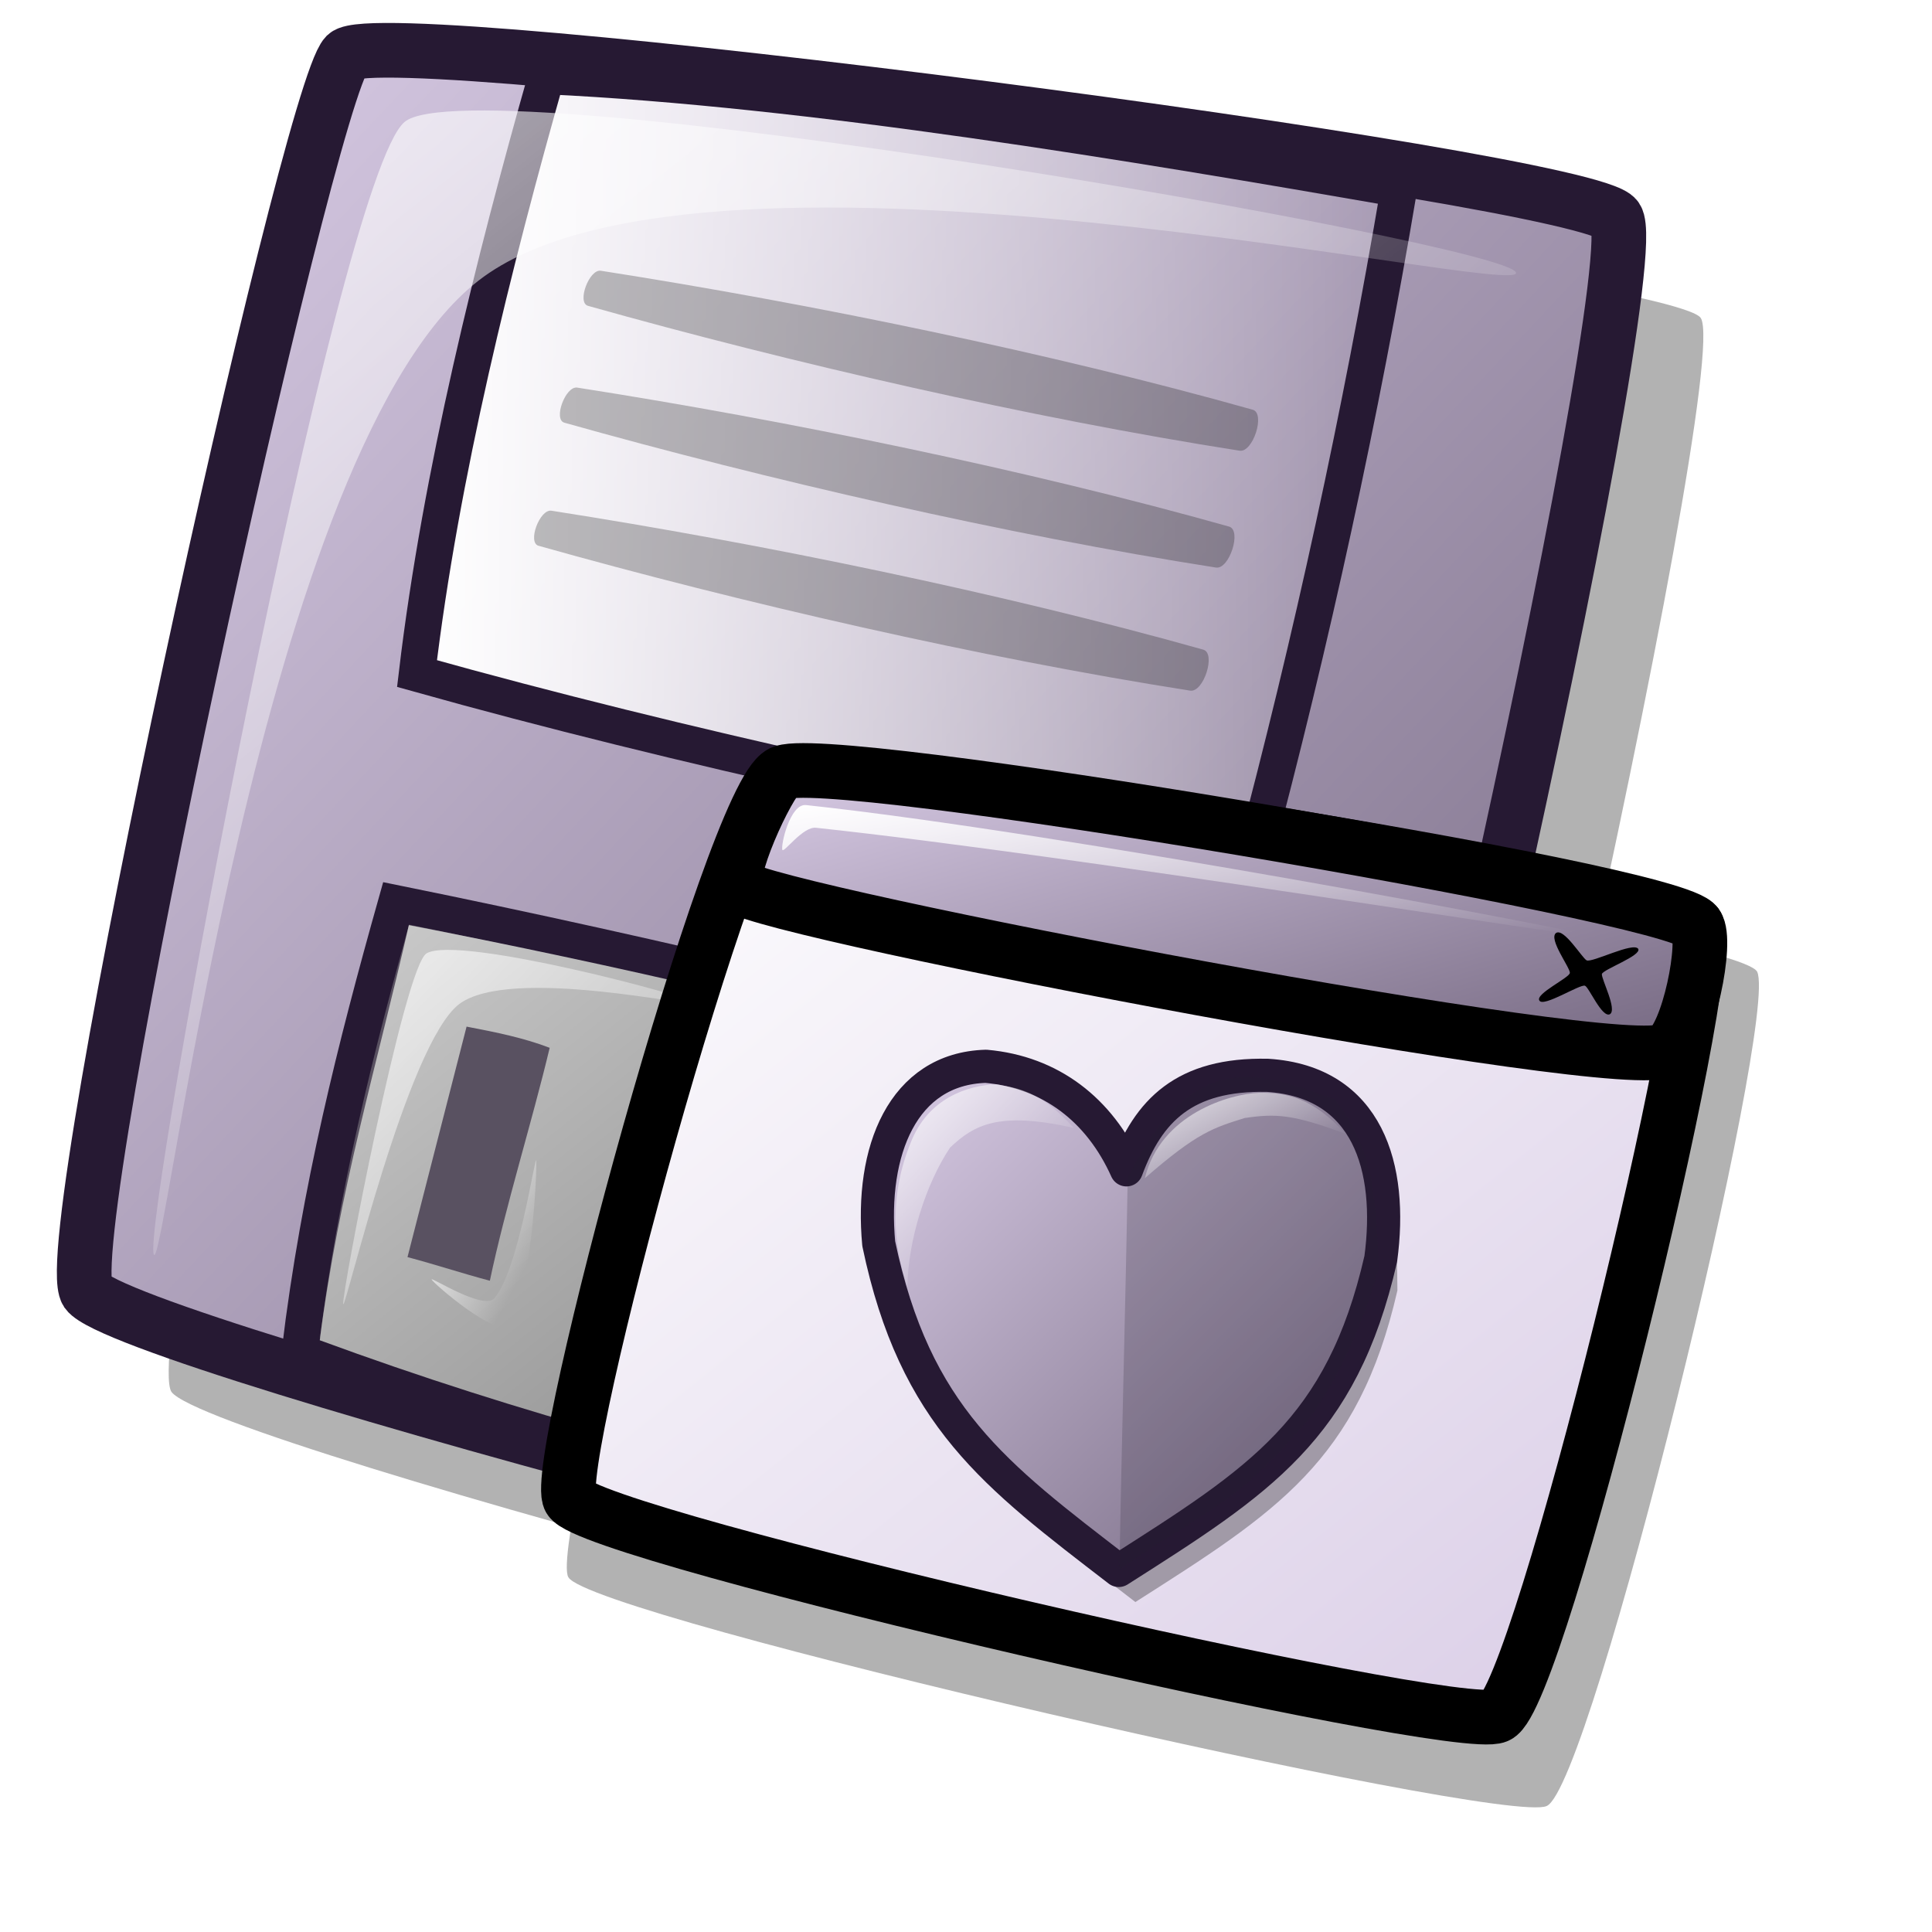
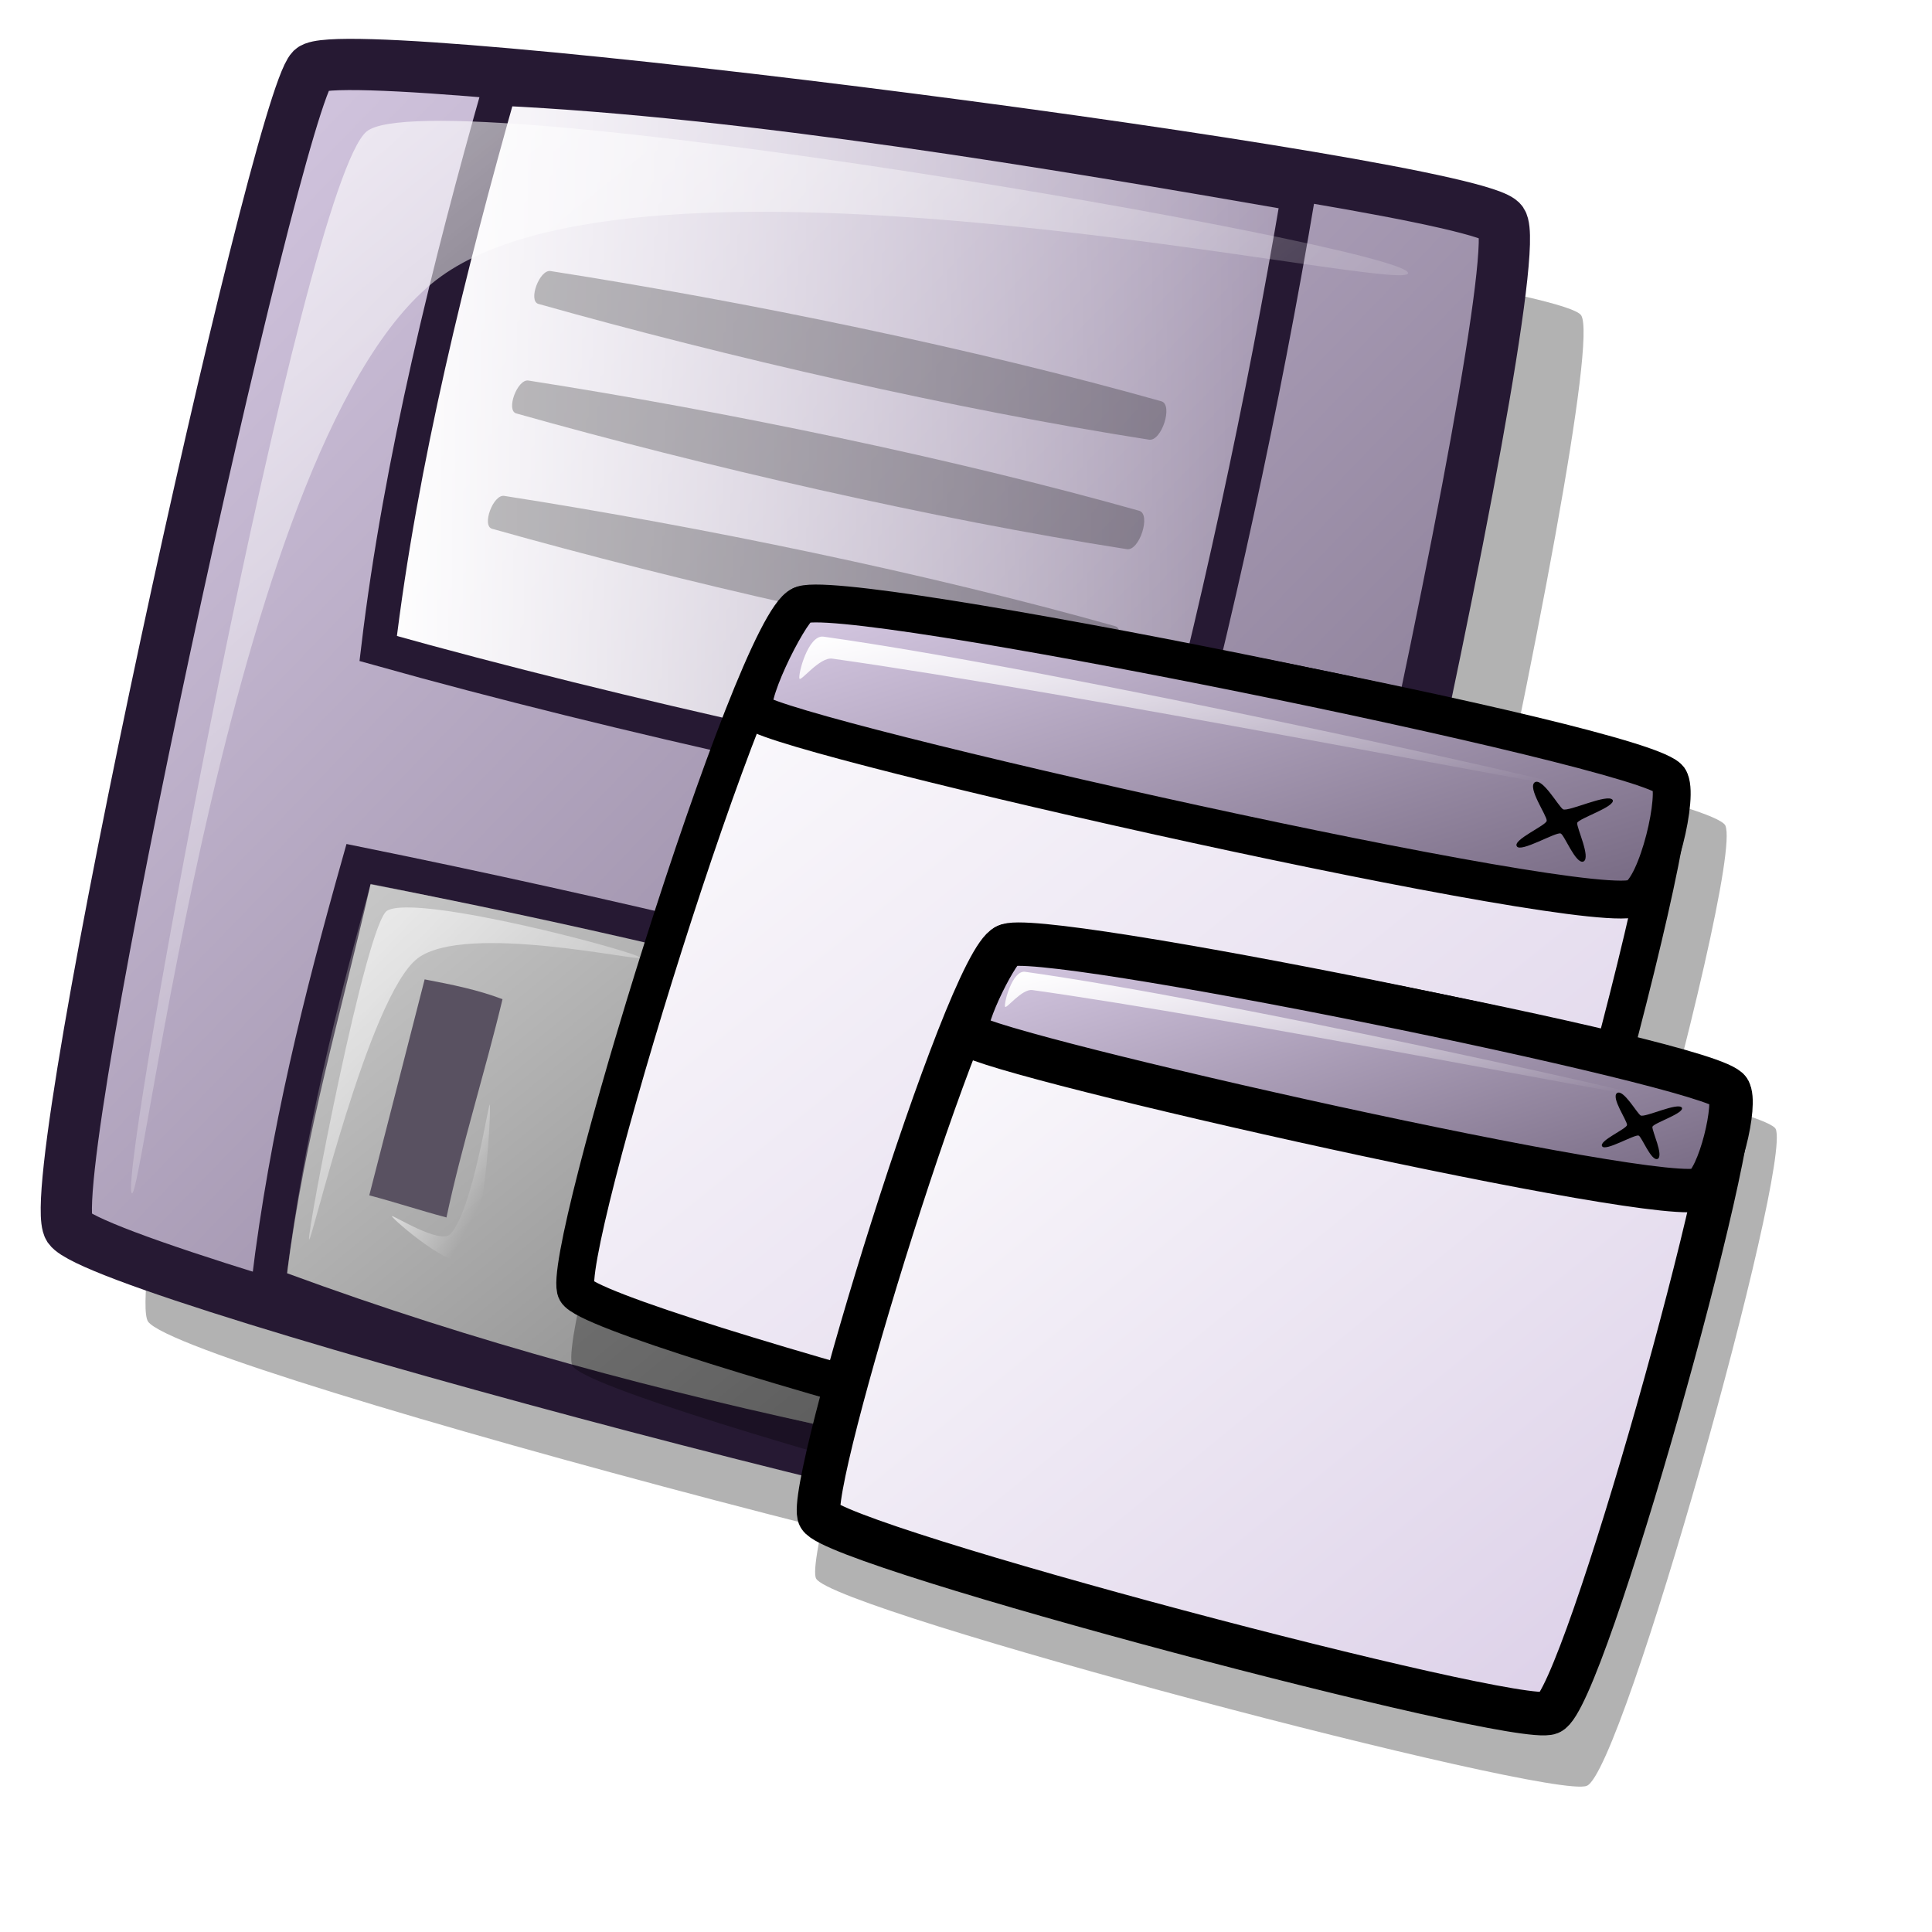
<svg xmlns="http://www.w3.org/2000/svg" xmlns:xlink="http://www.w3.org/1999/xlink" id="svg1" width="48pt" height="48pt">
  <defs id="defs3">
    <linearGradient id="linearGradient1064">
      <stop offset="0" style="stop-color:#ffffff;stop-opacity:1;" id="stop1066" />
      <stop offset="1" style="stop-color:#ffffff;stop-opacity:0;" id="stop1065" />
    </linearGradient>
    <linearGradient id="linearGradient985">
      <stop offset="0" style="stop-color:#d9cce6;stop-opacity:1;" id="stop987" />
      <stop offset="1" style="stop-color:#73667f;stop-opacity:1;" id="stop986" />
    </linearGradient>
    <linearGradient id="linearGradient948">
      <stop offset="0" style="stop-color:#d9cce6;stop-opacity:1;" id="stop950" />
      <stop offset="1" style="stop-color:#73667f;stop-opacity:1;" id="stop949" />
    </linearGradient>
    <linearGradient id="linearGradient642">
      <stop style="stop-color:#d9cce6;stop-opacity:1;" offset="0" id="stop643" />
      <stop style="stop-color:#73667f;stop-opacity:1;" offset="1" id="stop644" />
    </linearGradient>
    <linearGradient id="linearGradient866">
      <stop style="stop-color:#ffffff;stop-opacity:1;" offset="0" id="stop867" />
      <stop style="stop-color:#d9cce6;stop-opacity:1;" offset="1" id="stop868" />
    </linearGradient>
    <linearGradient id="linearGradient584">
      <stop style="stop-color:#ffffff;stop-opacity:1;" offset="0" id="stop585" />
      <stop style="stop-color:#ffffff;stop-opacity:0;" offset="1" id="stop586" />
    </linearGradient>
    <linearGradient xlink:href="#linearGradient866" id="linearGradient586" x1="-0" y1="0.016" x2="0.991" y2="0.984" />
    <linearGradient xlink:href="#linearGradient584" id="linearGradient587" x1="0" y1="-0" x2="1" y2="1" />
    <linearGradient xlink:href="#linearGradient866" id="linearGradient638" x1="0" y1="0" x2="0.987" y2="1.023" />
    <radialGradient xlink:href="#linearGradient866" id="radialGradient639" />
    <linearGradient xlink:href="#linearGradient642" id="linearGradient640" x1="0" y1="-0" x2="0.987" y2="1.023" />
    <linearGradient xlink:href="#linearGradient584" id="linearGradient641" x1="0" y1="0" x2="0.993" y2="0.952" />
    <linearGradient xlink:href="#linearGradient584" id="linearGradient645" x1="-0" y1="-0" x2="0.993" y2="0.95" />
    <linearGradient xlink:href="#linearGradient584" id="linearGradient699" x1="0" y1="0" x2="0.987" y2="1.008" />
    <linearGradient xlink:href="#linearGradient584" id="linearGradient700" x1="-0" y1="-0" x2="0.969" y2="0.992" />
    <linearGradient xlink:href="#linearGradient584" id="linearGradient701" x1="-0" y1="-0" x2="0.971" y2="0.977" />
    <linearGradient xlink:href="#linearGradient584" id="linearGradient702" x1="-0" y1="0" x2="1.015" y2="1.023" />
    <linearGradient xlink:href="#linearGradient584" id="linearGradient703" x1="0" y1="-0" x2="1.013" y2="1.008" />
    <linearGradient xlink:href="#linearGradient642" id="linearGradient704" x1="0.268" y1="0.312" x2="0.655" y2="0.656" />
    <defs id="defs858">
      <linearGradient id="linearGradient859">
        <stop style="stop-color:#ffffff;stop-opacity:1;" offset="0" id="stop860" />
        <stop style="stop-color:#d9cce6;stop-opacity:1;" offset="1" id="stop861" />
      </linearGradient>
      <linearGradient id="linearGradient862">
        <stop style="stop-color:#ffffff;stop-opacity:1;" offset="0" id="stop863" />
        <stop style="stop-color:#ffffff;stop-opacity:0;" offset="1" id="stop864" />
      </linearGradient>
      <linearGradient id="linearGradient578" x1="0" y1="0.5" x2="1" y2="0.5" gradientUnits="objectBoundingBox" spreadMethod="pad" xlink:href="#linearGradient948" />
      <linearGradient xlink:href="#linearGradient584" id="linearGradient581" x1="0.011" y1="0.01" x2="0.687" y2="0.727" />
      <linearGradient xlink:href="#linearGradient584" id="linearGradient583" x1="0.011" y1="0.01" x2="1.015" y2="0.969" />
      <linearGradient xlink:href="#linearGradient584" id="linearGradient860" x1="0.011" y1="0.01" x2="0.833" y2="0.719" />
      <linearGradient xlink:href="#linearGradient578" id="linearGradient861" x1="0" y1="0.023" x2="0.986" y2="0.977" />
      <linearGradient xlink:href="#linearGradient578" id="linearGradient872" x1="-0" y1="0.008" x2="1" y2="0.992" />
      <linearGradient xlink:href="#linearGradient578" id="linearGradient869" x1="-0.007" y1="0.008" x2="0.979" y2="1" />
    </defs>
    <defs id="defs888">
      <linearGradient id="linearGradient878">
        <stop offset="0" style="stop-color:#d9cce6;stop-opacity:1;" id="stop880" />
        <stop offset="1" style="stop-color:#73667f;stop-opacity:1;" id="stop879" />
      </linearGradient>
      <linearGradient id="linearGradient841">
        <stop style="stop-color:#ffffff;stop-opacity:1;" offset="0" id="stop842" />
        <stop style="stop-color:#d9cce6;stop-opacity:1;" offset="1" id="stop843" />
      </linearGradient>
      <linearGradient id="linearGradient832" x1="0" y1="0.5" x2="1" y2="0.5" gradientUnits="objectBoundingBox" spreadMethod="pad" xlink:href="#linearGradient1064" />
      <linearGradient id="linearGradient826" x1="0" y1="0.5" x2="1" y2="0.5" gradientUnits="objectBoundingBox" spreadMethod="pad" xlink:href="#linearGradient985" />
      <linearGradient xlink:href="#linearGradient832" id="linearGradient829" x1="-0.227" y1="-0.155" x2="0.573" y2="0.698" />
      <radialGradient xlink:href="#linearGradient826" id="radialGradient830" cx="0.3" cy="0.256" r="0.785" fx="0.3" fy="0.26" spreadMethod="pad" gradientUnits="objectBoundingBox" />
      <radialGradient xlink:href="#linearGradient841" id="radialGradient836" cx="0.3" cy="0.256" r="0.785" fx="0.3" fy="0.26" />
      <defs id="defs845">
        <linearGradient id="linearGradient905">
          <stop style="stop-color:#ffffff;stop-opacity:1;" offset="0" id="stop906" />
          <stop style="stop-color:#ffffff;stop-opacity:0;" offset="1" id="stop907" />
        </linearGradient>
        <linearGradient id="linearGradient908" x1="0" y1="0.5" x2="1" y2="0.5" gradientUnits="objectBoundingBox" spreadMethod="pad" xlink:href="#linearGradient878" />
        <linearGradient xlink:href="#linearGradient578" id="linearGradient909" x1="0.009" y1="0.029" x2="0.991" y2="0.971" />
        <linearGradient xlink:href="#linearGradient584" id="linearGradient910" x1="0.013" y1="0.007" x2="0.974" y2="0.993" />
      </defs>
      <linearGradient xlink:href="#linearGradient832" id="linearGradient912" x1="0.009" y1="0.016" x2="0.794" y2="0.859" />
      <linearGradient xlink:href="#linearGradient832" id="linearGradient865" x1="0.004" y1="-2.1877465e-14" x2="1.075" y2="1.016" />
    </defs>
    <defs id="defs989">
      <linearGradient id="linearGradient1034">
        <stop offset="0" style="stop-color:#cccccc;stop-opacity:1;" id="stop1036" />
        <stop offset="1" style="stop-color:#7f7f7f;stop-opacity:1;" id="stop1035" />
      </linearGradient>
      <linearGradient id="linearGradient993">
        <stop style="stop-color:#faf8fd;stop-opacity:1;" offset="0" id="stop994" />
        <stop style="stop-color:#d9cce6;stop-opacity:1;" offset="1" id="stop995" />
      </linearGradient>
      <linearGradient id="linearGradient996">
        <stop style="stop-color:#ffffff;stop-opacity:1;" offset="0" id="stop997" />
        <stop style="stop-color:#ffffff;stop-opacity:0;" offset="1" id="stop998" />
      </linearGradient>
      <linearGradient id="linearGradient999">
        <stop style="stop-color:#d9cce6;stop-opacity:1;" offset="0" id="stop579" />
        <stop style="stop-color:#73667f;stop-opacity:1;" offset="1" id="stop580" />
      </linearGradient>
      <linearGradient xlink:href="#linearGradient584" id="linearGradient1002" x1="-0.007" y1="0.008" x2="0.979" y2="1" />
      <linearGradient xlink:href="#linearGradient584" id="linearGradient1003" x1="0.011" y1="0.01" x2="1.015" y2="0.969" />
      <linearGradient xlink:href="#linearGradient584" id="linearGradient1004" x1="-0.025" y1="0.031" x2="0.975" y2="0.977" />
      <linearGradient xlink:href="#linearGradient578" id="linearGradient1005" x1="0" y1="0.023" x2="0.986" y2="0.977" />
      <linearGradient xlink:href="#linearGradient866" id="linearGradient1006" x1="1.2078012e-16" y1="0.008" x2="1" y2="0.992" />
      <linearGradient xlink:href="#linearGradient866" id="linearGradient1007" x1="-0.007" y1="0.008" x2="0.979" y2="1" />
      <defs id="defs850">
        <linearGradient id="linearGradient851">
          <stop style="stop-color:#ffffff;stop-opacity:1;" offset="0" id="stop852" />
          <stop style="stop-color:#d9cce6;stop-opacity:1;" offset="1" id="stop853" />
        </linearGradient>
        <linearGradient id="linearGradient854">
          <stop style="stop-color:#ffffff;stop-opacity:1;" offset="0" id="stop855" />
          <stop style="stop-color:#ffffff;stop-opacity:0;" offset="1" id="stop856" />
        </linearGradient>
        <linearGradient id="linearGradient857">
          <stop style="stop-color:#d9cce6;stop-opacity:1;" offset="0" id="stop858" />
          <stop style="stop-color:#73667f;stop-opacity:1;" offset="1" id="stop859" />
        </linearGradient>
        <linearGradient xlink:href="#linearGradient584" id="linearGradient863" x1="0.011" y1="0.01" x2="0.687" y2="0.727" />
        <linearGradient xlink:href="#linearGradient584" id="linearGradient864" x1="0.011" y1="0.01" x2="1.015" y2="0.969" />
        <linearGradient xlink:href="#linearGradient584" id="linearGradient1020" x1="0.011" y1="0.01" x2="0.833" y2="0.719" />
        <linearGradient xlink:href="#linearGradient578" id="linearGradient867" x1="0" y1="0.023" x2="0.986" y2="0.977" />
        <linearGradient xlink:href="#linearGradient578" id="linearGradient868" x1="-0" y1="0.008" x2="1" y2="0.992" />
        <linearGradient xlink:href="#linearGradient578" id="linearGradient870" x1="-0.007" y1="0.008" x2="0.979" y2="1" />
      </defs>
      <defs id="defs904">
        <linearGradient id="linearGradient916" x1="0" y1="0.5" x2="1" y2="0.5" gradientUnits="objectBoundingBox" spreadMethod="pad" xlink:href="#linearGradient1034" />
        <linearGradient id="linearGradient1027">
          <stop style="stop-color:#ffffff;stop-opacity:1;" offset="0" id="stop909" />
          <stop style="stop-color:#d9d1e1;stop-opacity:1;" offset="1" id="stop910" />
        </linearGradient>
        <linearGradient id="linearGradient911">
          <stop style="stop-color:#ffffff;stop-opacity:1;" offset="0" id="stop912" />
          <stop style="stop-color:#ffffff;stop-opacity:0;" offset="1" id="stop913" />
        </linearGradient>
        <linearGradient id="linearGradient914">
          <stop style="stop-color:#d9cce6;stop-opacity:1;" offset="0" id="stop915" />
          <stop style="stop-color:#73667f;stop-opacity:1;" offset="1" id="stop916" />
        </linearGradient>
        <linearGradient xlink:href="#linearGradient584" id="linearGradient917" x1="0.006" y1="0" x2="0.968" y2="0.977" />
        <linearGradient xlink:href="#linearGradient584" id="linearGradient918" x1="-0.031" y1="0.023" x2="0.977" y2="1.031" />
        <linearGradient xlink:href="#linearGradient584" id="linearGradient919" x1="-0.012" y1="0.008" x2="0.988" y2="0.992" />
        <linearGradient xlink:href="#linearGradient578" id="linearGradient920" x1="0.016" y1="0.016" x2="0.984" y2="0.977" />
        <linearGradient xlink:href="#linearGradient866" id="linearGradient921" x1="0.006" y1="0.016" x2="1" y2="0.969" />
        <linearGradient xlink:href="#linearGradient916" id="linearGradient922" x1="0.006" y1="0.016" x2="0.974" y2="0.953" />
        <linearGradient xlink:href="#linearGradient578" id="linearGradient915" x1="0.977" y1="0.984" x2="-0.011" y2="0.016" />
      </defs>
      <linearGradient xlink:href="#linearGradient1034" id="linearGradient1037" x1="-0.007" y1="0.008" x2="0.979" y2="1" />
    </defs>
  </defs>
-   <path d="M 5.678,46.106 C 6.935,47.85 44.437,57.664 46.096,56.765 C 47.677,55.776 57.443,12.186 56.339,10.533 C 55.477,9.183 15.484,4 14.26,5.135 C 12.984,6.461 4.632,44.465 5.678,46.106 z " style="font-size:12;opacity:0.303;fill-rule:evenodd;stroke-width:12.5;" id="path1382" />
-   <path d="M 2.879,42.799 C 4.136,44.542 41.638,54.356 43.297,53.457 C 44.878,52.468 54.644,8.878 53.54,7.225 C 52.678,5.875 12.685,0.692 11.461,1.827 C 10.185,3.153 1.833,41.157 2.879,42.799 z " style="font-size:12;fill:url(#linearGradient861);fill-rule:evenodd;stroke:#261933;stroke-width:1.811;" id="path1289" />
-   <path d="M 9.938,44.736 C 10.584,39.43 11.784,34.678 13.122,29.926 C 21.98,31.725 30.562,33.801 39.283,36.154 C 38.268,41.368 37.114,46.72 35.684,51.657 C 26.641,50.089 18.566,47.551 9.938,44.736 z " style="font-size:12;fill:#595161;fill-rule:evenodd;stroke:#261933;stroke-width:1.207;" id="path1294" />
-   <path d="M 18.105,2.519 C 16.352,8.702 14.598,15.715 13.814,22.313 C 22.534,24.758 32.639,26.927 41.497,28.542 C 43.435,21.298 45.096,13.639 46.342,6.256 C 37.575,4.734 26.871,2.934 18.105,2.519 z " style="font-size:12;fill:url(#linearGradient862);fill-rule:evenodd;stroke:#261933;stroke-width:1.207;" id="path1295" />
-   <path d="M 15.456,34.008 C 14.804,36.553 14.151,39.098 13.499,41.643 C 14.477,41.904 15.249,42.165 16.227,42.426 C 16.749,39.946 17.617,37.19 18.209,34.71 C 17.36,34.384 16.443,34.196 15.456,34.008 z M 10.593,44.398 C 11.221,39.484 12.5,35.214 13.544,30.646 C 20.2,31.931 27.686,33.643 34.272,35.551 C 33.297,40.245 31.843,45.184 30.592,50.017 C 23.867,48.605 17.248,46.847 10.593,44.398 z " style="font-size:12;fill:url(#linearGradient1037);fill-rule:evenodd;stroke-width:6.25;" id="path1306" />
-   <path d="M 5.094,41.553 C 4.699,40.543 11.148,5.952 13.399,4.042 C 15.643,2.116 49.836,8.045 50.218,9.025 C 50.574,9.937 23.669,3.655 16.029,9.163 C 8.627,14.498 5.438,42.434 5.094,41.553 z " style="font-size:12;opacity:0.7;fill:url(#linearGradient581);fill-rule:evenodd;stroke-width:1pt;" id="path1310" />
-   <path d="M 11.37,43.203 C 11.286,43.011 13.403,31.949 14.138,31.576 C 15.236,30.972 22.983,33.046 23.066,33.237 C 23.144,33.415 16.914,31.983 15.212,33.261 C 13.484,34.576 11.447,43.38 11.37,43.203 z " style="font-size:12;opacity:0.7;fill:url(#linearGradient583);fill-rule:evenodd;stroke-width:1pt;" id="path1315" />
-   <path d="M 14.298,42.383 C 14.257,42.28 16.014,43.417 16.375,43.006 C 17.168,42.102 17.715,38.33 17.759,38.438 C 17.808,38.561 17.611,43.013 16.842,43.889 C 16.457,44.328 14.349,42.511 14.298,42.383 z " style="font-size:12;opacity:0.99;fill:url(#linearGradient860);fill-rule:evenodd;stroke-width:1pt;" id="path1316" />
-   <path d="M 19.905,8.969 C 26.856,10.056 34.874,11.706 41.499,13.573 C 41.926,13.693 41.508,14.999 41.064,14.93 C 34.168,13.852 26.156,12.012 19.477,10.131 C 19.103,10.025 19.516,8.908 19.905,8.969 z " style="font-size:12;opacity:0.25;fill-rule:evenodd;stroke-width:1pt;" id="path1379" />
-   <path d="M 18.268,16.918 C 25.219,18.004 33.236,19.655 39.861,21.521 C 40.289,21.642 39.871,22.948 39.426,22.878 C 32.53,21.8 24.518,19.961 17.839,18.079 C 17.465,17.974 17.878,16.857 18.268,16.918 z " style="font-size:12;opacity:0.25;fill-rule:evenodd;stroke-width:1pt;" id="path1381" />
-   <path d="M 19.122,12.84 C 26.073,13.926 34.09,15.577 40.715,17.444 C 41.143,17.564 40.725,18.87 40.281,18.801 C 33.384,17.723 25.372,15.883 18.694,14.002 C 18.32,13.896 18.732,12.779 19.122,12.84 z " style="font-size:12;opacity:0.25;fill-rule:evenodd;stroke-width:1pt;" id="path1380" />
-   <path style="fill:none;fill-rule:evenodd;stroke-width:1pt;" d="M 36.32,37.527 C 36.164,37.439 35.883,35.245 36.219,34.324 C 36.59,33.308 37.402,31.764 38.442,31.716 C 40.982,31.599 46.922,33.599 46.959,33.827 C 46.995,34.045 41.199,32.797 38.659,33.053 C 37.913,33.129 37.461,34.139 37.103,34.824 C 36.682,35.63 36.459,37.605 36.32,37.527 z " id="path863" />
-   <path style="font-size:12;opacity:0.303;fill-rule:evenodd;stroke-width:1.25;" d="M 18.829,52.25 C 18.132,51.143 24.486,27.693 26.213,26.886 C 27.509,26.278 57.551,30.946 58.208,32.189 C 58.937,33.71 52.717,59.206 51.234,59.827 C 49.793,60.487 19.592,53.565 18.829,52.25 z " id="path737" />
-   <path style="font-size:12;fill:url(#linearGradient638);fill-rule:evenodd;stroke:#000000;stroke-width:1.811;" d="M 18.88,49.658 C 18.219,48.61 24.241,26.383 25.878,25.618 C 27.106,25.041 55.581,29.467 56.203,30.645 C 56.894,32.086 50.999,56.251 49.594,56.84 C 48.228,57.466 19.602,50.904 18.88,49.658 z " id="path738" />
-   <path style="font-size:12;fill:url(#linearGradient640);fill-rule:evenodd;stroke:#000000;stroke-width:1.811;" d="M 24.448,29.367 C 23.967,29.124 25.439,25.911 25.878,25.618 C 26.954,24.791 55.367,29.607 56.203,30.645 C 56.572,31.151 55.937,34.362 55.203,34.778 C 54.006,35.687 25.587,30.249 24.448,29.367 z " id="path739" />
-   <path style="font-size:12;fill-rule:evenodd;stroke-width:1pt;" d="M 51.548,30.905 C 51.281,31.098 52.011,32.05 52.004,32.227 C 52.001,32.387 50.835,32.928 50.996,33.147 C 51.128,33.375 52.334,32.597 52.502,32.653 C 52.629,32.687 53.067,33.727 53.328,33.598 C 53.583,33.452 53.048,32.441 53.064,32.266 C 53.108,32.11 54.384,31.658 54.269,31.432 C 54.104,31.192 52.748,31.898 52.559,31.813 C 52.4,31.723 51.811,30.739 51.548,30.905 z " id="path740" />
-   <path style="font-size:12;fill:url(#linearGradient645);fill-rule:evenodd;stroke-width:1pt;" d="M 25.917,28.154 C 25.856,28.014 26.167,26.612 26.702,26.669 C 35.13,27.571 52.75,30.904 52.805,31.03 C 52.859,31.154 35.557,28.333 27.031,27.421 C 26.594,27.374 25.966,28.265 25.917,28.154 z " id="path741" />
-   <g id="g1175" transform="matrix(0.696059,0,0,0.696059,11.63155,-7.531397)">
-     <path d="M 53.731,64.821 C 51.249,70.409 50.259,70.669 48.612,72.591 C 46.242,74.688 44.836,75.73 42.104,77.333 C 44.615,75.236 45.576,74.256 47.34,72.591 C 49.753,69.808 50.957,69.267 53.731,64.821 z " style="font-size:12;fill:url(#linearGradient612);fill-opacity:0.75;fill-rule:evenodd;stroke-width:1pt;" id="path1062" />
-     <path d="M 35.372,68.646 C 41.312,67.695 45.765,64.174 46.968,65.227 C 47.293,65.527 42.64,68.071 39.815,68.957 C 38.86,69.257 35.088,68.691 35.372,68.646 z " style="font-size:12;opacity:0.7;fill:url(#linearGradient583);fill-rule:evenodd;stroke-width:1pt;" id="path568" />
-     <path d="M 37.69,67.999 C 36.41,65.145 34.085,63.345 31.002,63.07 C 27.033,63.185 25.493,67.117 25.901,71.51 C 27.621,79.745 31.436,82.529 37.324,87.063 C 44.011,82.801 47.931,80.372 49.794,72.234 C 49.784,67.876 49.182,63.811 44.413,63.5 C 40.438,63.413 38.731,65.183 37.69,67.999 z " style="font-size:12;fill-opacity:0.3;fill-rule:evenodd;stroke-width:1.875;stroke-opacity:0.25;" id="path623" />
-     <path d="M 36.899,66.495 C 35.618,63.642 33.294,61.842 30.211,61.566 C 26.241,61.682 24.701,65.614 25.109,70.006 C 26.83,78.242 30.645,81.026 36.532,85.56 C 43.22,81.298 47.139,78.869 49.002,70.731 C 49.586,66.387 48.391,62.308 43.621,61.996 C 39.647,61.909 37.939,63.68 36.899,66.495 z " style="font-size:12;fill:url(#linearGradient869);fill-rule:evenodd;stroke:#261933;stroke-width:1.577;stroke-linecap:round;stroke-linejoin:round;" id="path618" />
-     <path d="M 30.71,62.421 C 29.339,62.47 27.441,63.087 26.623,65.222 C 25.637,67.653 25.759,69.966 26.473,72.039 C 26.514,69.857 27.328,67.203 28.505,65.434 C 29.634,64.371 30.79,63.687 34.392,64.5 C 32.85,62.784 31.816,62.618 30.71,62.421 z " style="font-size:12;fill:url(#linearGradient581);fill-opacity:0.75;fill-rule:evenodd;stroke-width:1pt;" id="path619" />
-     <path d="M 36.957,66.882 C 36.864,72.521 36.658,79.879 36.565,85.517 C 40.439,82.803 41.889,82.616 45.095,78.907 C 46.586,77.419 48.357,73.443 48.934,71.057 C 48.701,69.354 49.074,65.913 46.806,63.13 C 43.453,61.948 40.113,60.449 36.957,66.882 z " style="font-size:12;fill:#261e2e;fill-opacity:0.2;fill-rule:evenodd;stroke-width:1pt;" id="path622" />
-     <path d="M 47.116,73.955 C 45.027,78.563 44.22,78.759 42.858,80.327 C 40.908,82.027 39.753,82.867 37.516,84.148 C 39.581,82.451 40.374,81.654 41.827,80.302 C 43.822,78.031 44.806,77.605 47.116,73.955 z " style="font-size:12;fill:url(#linearGradient612);fill-opacity:0.75;fill-rule:evenodd;stroke-width:1pt;" id="path620" />
-     <path d="M 43.203,62.828 C 41.832,62.877 38.519,63.829 37.774,66.893 C 40.297,64.688 41.06,64.493 42.524,64.028 C 44.035,63.807 44.827,63.855 47.326,64.78 C 45.784,63.064 44.488,62.798 43.203,62.828 z " style="font-size:12;fill:url(#linearGradient860);fill-opacity:0.75;fill-rule:evenodd;stroke-width:1pt;" id="path591" />
-   </g>
+   <path d="M 4.904,43.779 C 6.082,45.413 41.224,54.61 42.779,53.767 C 44.26,52.84 53.412,11.993 52.377,10.445 C 51.57,9.179 14.093,4.323 12.946,5.386 C 11.75,6.629 3.924,42.241 4.904,43.779 z " style="font-size:12;opacity:0.303;fill-rule:evenodd;stroke-width:12.5;" id="path1382" />
+   <path d="M 2.281,40.68 C 3.46,42.313 38.602,51.51 40.156,50.667 C 41.637,49.74 50.79,8.894 49.754,7.345 C 48.947,6.079 11.471,1.223 10.323,2.286 C 9.128,3.529 1.302,39.141 2.281,40.68 z " style="font-size:12;fill:url(#linearGradient861);fill-rule:evenodd;stroke:#261933;stroke-width:1.697;" id="path1289" />
+   <path d="M 8.896,42.496 C 9.502,37.523 10.626,33.07 11.88,28.617 C 20.181,30.303 28.223,32.249 36.394,34.454 C 35.443,39.339 34.362,44.355 33.022,48.981 C 24.548,47.511 16.982,45.133 8.896,42.496 z " style="font-size:12;fill:#595161;fill-rule:evenodd;stroke:#261933;stroke-width:1.131;" id="path1294" />
+   <path d="M 16.549,2.935 C 14.906,8.728 13.263,15.3 12.528,21.483 C 20.7,23.774 30.168,25.807 38.47,27.32 C 40.286,20.532 41.842,13.355 43.009,6.437 C 34.795,5.01 24.764,3.324 16.549,2.935 z " style="font-size:12;fill:url(#linearGradient862);fill-rule:evenodd;stroke:#261933;stroke-width:1.131;" id="path1295" />
+   <path d="M 14.067,32.443 C 13.456,34.827 12.844,37.212 12.233,39.597 C 13.15,39.841 13.873,40.086 14.79,40.33 C 15.279,38.007 16.092,35.424 16.646,33.1 C 15.852,32.795 14.992,32.619 14.067,32.443 z M 9.51,42.178 C 10.099,37.574 11.297,33.572 12.275,29.292 C 18.512,30.496 25.527,32.1 31.699,33.888 C 30.786,38.287 29.423,42.915 28.25,47.444 C 21.949,46.121 15.746,44.474 9.51,42.178 z " style="font-size:12;fill:url(#linearGradient1037);fill-rule:evenodd;stroke-width:6.25;" id="path1306" />
+   <path d="M 4.357,39.512 C 3.987,38.566 10.03,6.151 12.139,4.361 C 14.242,2.557 46.283,8.113 46.641,9.031 C 46.975,9.886 21.763,4 14.604,9.161 C 7.668,14.16 4.679,40.338 4.357,39.512 z " style="font-size:12;opacity:0.7;fill:url(#linearGradient581);fill-rule:evenodd;stroke-width:1pt;" id="path1310" />
+   <path d="M 10.238,41.059 C 10.159,40.878 12.143,30.513 12.832,30.163 C 13.861,29.597 21.12,31.541 21.198,31.72 C 21.271,31.886 15.434,30.545 13.838,31.743 C 12.219,32.974 10.311,41.224 10.238,41.059 z " style="font-size:12;opacity:0.7;fill:url(#linearGradient583);fill-rule:evenodd;stroke-width:1pt;" id="path1315" />
+   <path d="M 12.982,40.29 C 12.944,40.194 14.59,41.259 14.928,40.874 C 15.671,40.027 16.184,36.492 16.225,36.594 C 16.271,36.708 16.086,40.881 15.366,41.702 C 15.005,42.113 13.03,40.41 12.982,40.29 z " style="font-size:12;opacity:0.99;fill:url(#linearGradient860);fill-rule:evenodd;stroke-width:1pt;" id="path1316" />
+   <path d="M 18.237,8.979 C 24.75,9.997 32.263,11.544 38.471,13.293 C 38.872,13.406 38.48,14.63 38.063,14.565 C 31.601,13.555 24.093,11.831 17.835,10.067 C 17.485,9.969 17.871,8.922 18.237,8.979 z " style="font-size:12;opacity:0.25;fill-rule:evenodd;stroke-width:1pt;" id="path1379" />
+   <path d="M 16.702,16.427 C 23.215,17.445 30.728,18.992 36.936,20.741 C 37.337,20.854 36.945,22.078 36.529,22.013 C 30.067,21.003 22.559,19.279 16.3,17.516 C 15.95,17.417 16.337,16.37 16.702,16.427 z " style="font-size:12;opacity:0.25;fill-rule:evenodd;stroke-width:1pt;" id="path1381" />
+   <path d="M 17.503,12.606 C 24.016,13.624 31.529,15.171 37.737,16.92 C 38.138,17.033 37.746,18.257 37.33,18.192 C 30.867,17.182 23.359,15.458 17.101,13.695 C 16.751,13.596 17.137,12.549 17.503,12.606 z " style="font-size:12;opacity:0.25;fill-rule:evenodd;stroke-width:1pt;" id="path1380" />
+   <path style="font-size:12;opacity:0.303;fill-rule:evenodd;stroke-width:1.25;" d="M 18.964,45.242 C 18.335,44.164 25.133,21.997 26.805,21.282 C 28.06,20.742 56.568,26.141 57.155,27.347 C 57.803,28.821 51.067,52.943 49.634,53.489 C 48.239,54.073 19.65,46.52 18.964,45.242 z " id="path627" />
+   <path style="font-size:12;fill:url(#linearGradient638);fill-rule:evenodd;stroke:#000000;stroke-width:1.254;" d="M 19.094,42.771 C 18.497,41.75 24.94,20.74 26.526,20.062 C 27.715,19.55 54.735,24.668 55.292,25.811 C 55.906,27.207 49.522,50.071 48.163,50.588 C 46.841,51.142 19.744,43.982 19.094,42.771 z " id="path628" />
+   <path style="font-size:12;fill:url(#linearGradient640);fill-rule:evenodd;stroke:#000000;stroke-width:1.254;" d="M 25.044,23.592 C 24.593,23.346 26.098,20.327 26.526,20.062 C 27.578,19.307 54.527,24.795 55.292,25.811 C 55.628,26.306 54.921,29.348 54.207,29.722 C 53.038,30.551 26.103,24.469 25.044,23.592 z " id="path629" />
+   <path style="font-size:12;fill-rule:evenodd;stroke-width:1pt;" d="M 50.844,25.913 C 50.583,26.088 51.249,27.019 51.237,27.188 C 51.229,27.341 50.1,27.82 50.247,28.034 C 50.365,28.256 51.54,27.551 51.699,27.61 C 51.818,27.646 52.203,28.652 52.457,28.537 C 52.704,28.406 52.226,27.425 52.247,27.259 C 52.294,27.111 53.525,26.72 53.422,26.501 C 53.273,26.267 51.957,26.898 51.779,26.81 C 51.631,26.72 51.1,25.762 50.844,25.913 z " id="path633" />
+   <path style="font-size:12;fill:url(#linearGradient645);fill-rule:evenodd;stroke-width:1pt;" d="M 26.483,22.482 C 26.429,22.347 26.771,21.019 27.279,21.09 C 35.289,22.216 51.99,25.949 52.039,26.071 C 52.087,26.192 35.672,22.956 27.569,21.818 C 27.154,21.759 26.526,22.589 26.483,22.482 z " id="path636" />
+   <path style="font-size:12;opacity:0.303;fill-rule:evenodd;stroke-width:1.25;" d="M 27.036,52.293 C 26.512,51.396 32.17,32.947 33.562,32.351 C 34.607,31.902 58.334,36.396 58.823,37.4 C 59.362,38.626 53.756,58.703 52.563,59.158 C 51.402,59.644 27.607,53.357 27.036,52.293 z " id="path1337" />
+   <path style="font-size:12;fill:url(#linearGradient638);fill-rule:evenodd;stroke:#000000;stroke-width:1.438;" d="M 27.144,50.237 C 26.647,49.387 32.01,31.9 33.329,31.335 C 34.32,30.91 56.809,35.169 57.272,36.121 C 57.783,37.283 52.47,56.312 51.339,56.743 C 50.238,57.204 27.685,51.245 27.144,50.237 z " id="path1338" />
+   <path style="font-size:12;fill:url(#linearGradient640);fill-rule:evenodd;stroke:#000000;stroke-width:1.438;" d="M 32.096,34.274 C 31.721,34.069 32.974,31.556 33.329,31.335 C 34.205,30.707 56.636,35.275 57.272,36.121 C 57.552,36.533 56.963,39.065 56.37,39.376 C 55.396,40.066 32.977,35.004 32.096,34.274 z " id="path1339" />
+   <path style="font-size:12;fill-rule:evenodd;stroke-width:1pt;" d="M 53.57,36.206 C 53.353,36.351 53.907,37.126 53.897,37.267 C 53.89,37.394 52.951,37.793 53.073,37.971 C 53.171,38.155 54.15,37.569 54.282,37.618 C 54.381,37.648 54.702,38.486 54.913,38.39 C 55.119,38.281 54.721,37.464 54.738,37.326 C 54.777,37.203 55.801,36.877 55.716,36.695 C 55.592,36.5 54.496,37.026 54.349,36.952 C 54.225,36.877 53.783,36.08 53.57,36.206 z " id="path1340" />
+   <path style="font-size:12;fill:url(#linearGradient645);fill-rule:evenodd;stroke-width:1pt;" d="M 33.294,33.35 C 33.249,33.237 33.533,32.132 33.957,32.192 C 40.624,33.128 54.524,36.236 54.565,36.337 C 54.604,36.438 40.943,33.744 34.198,32.797 C 33.852,32.748 33.33,33.439 33.294,33.35 z " id="path1341" />
</svg>
